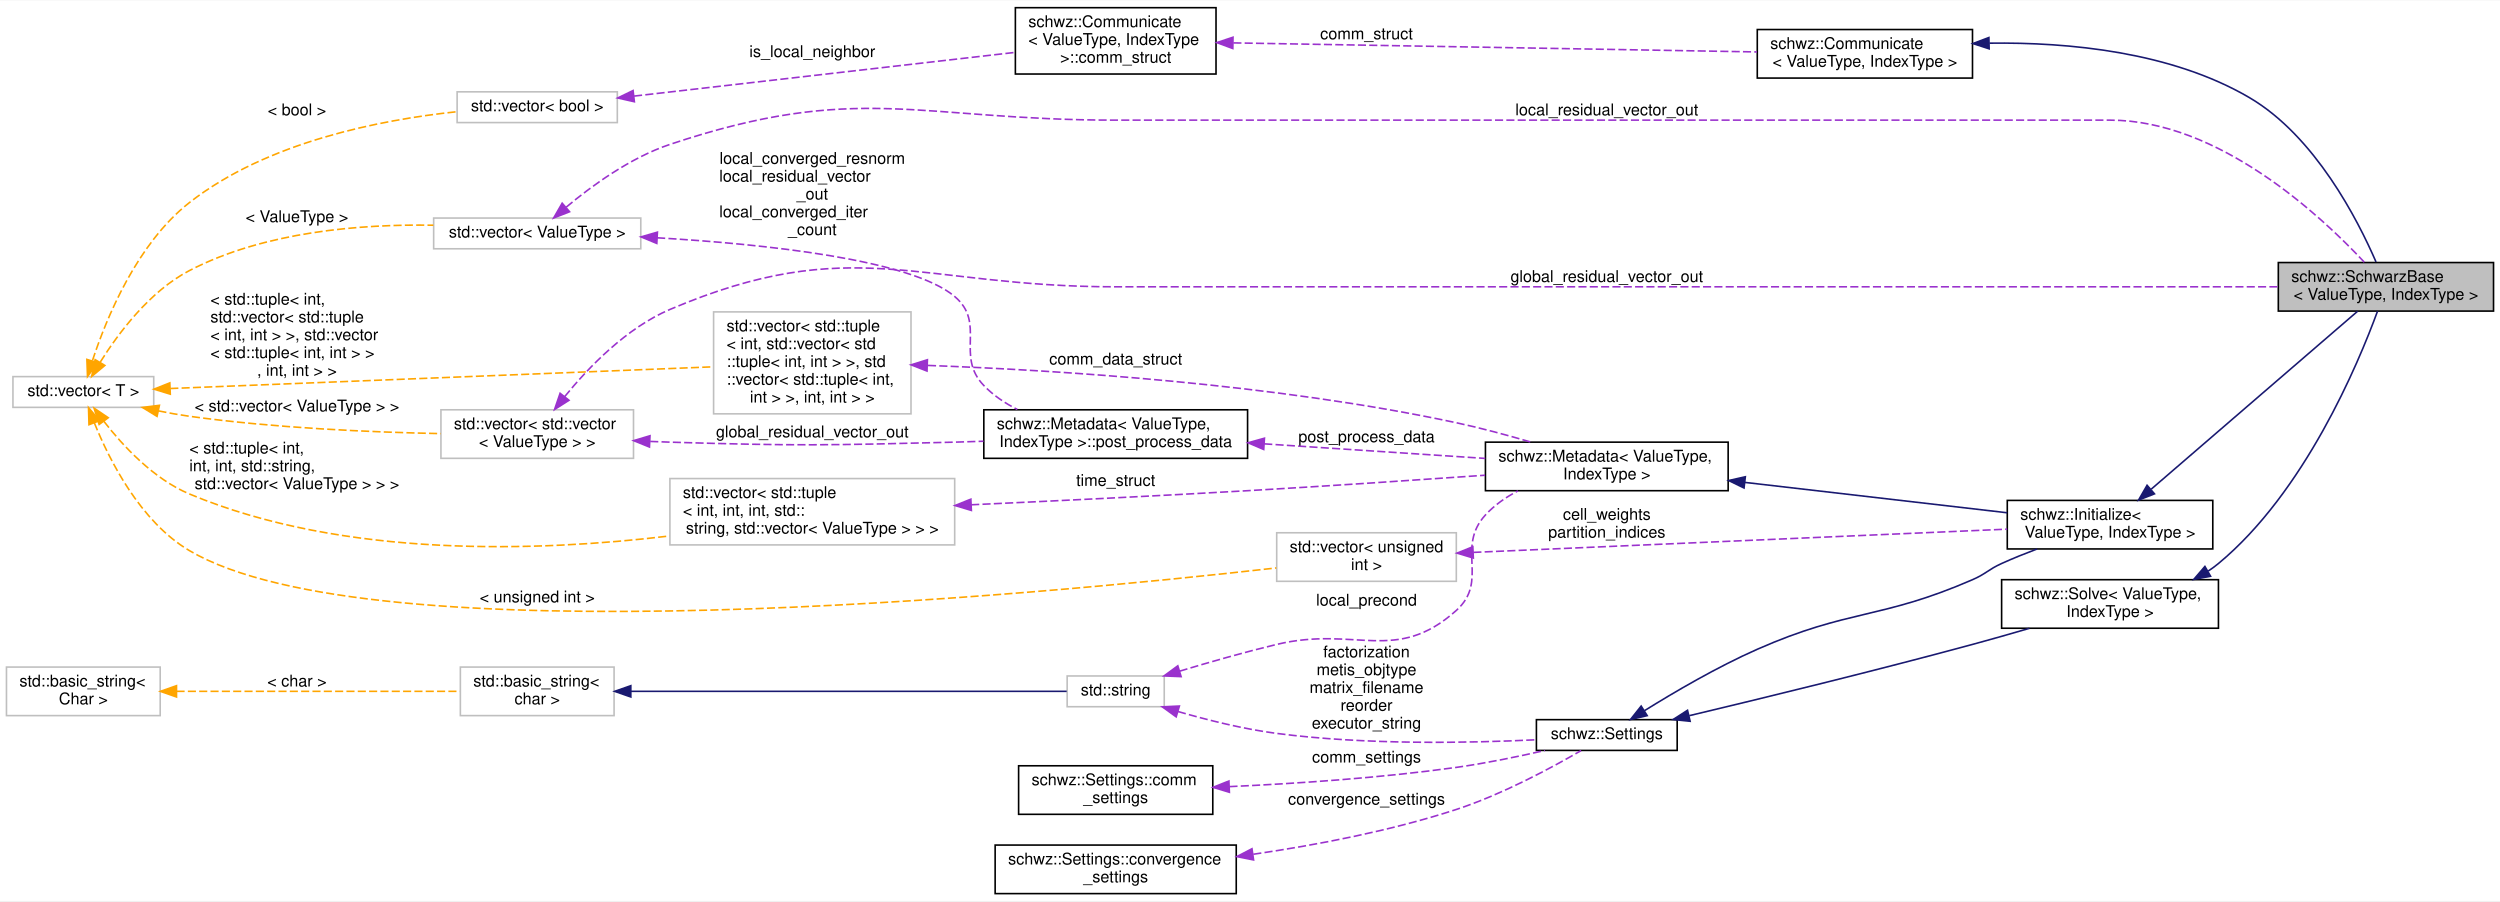
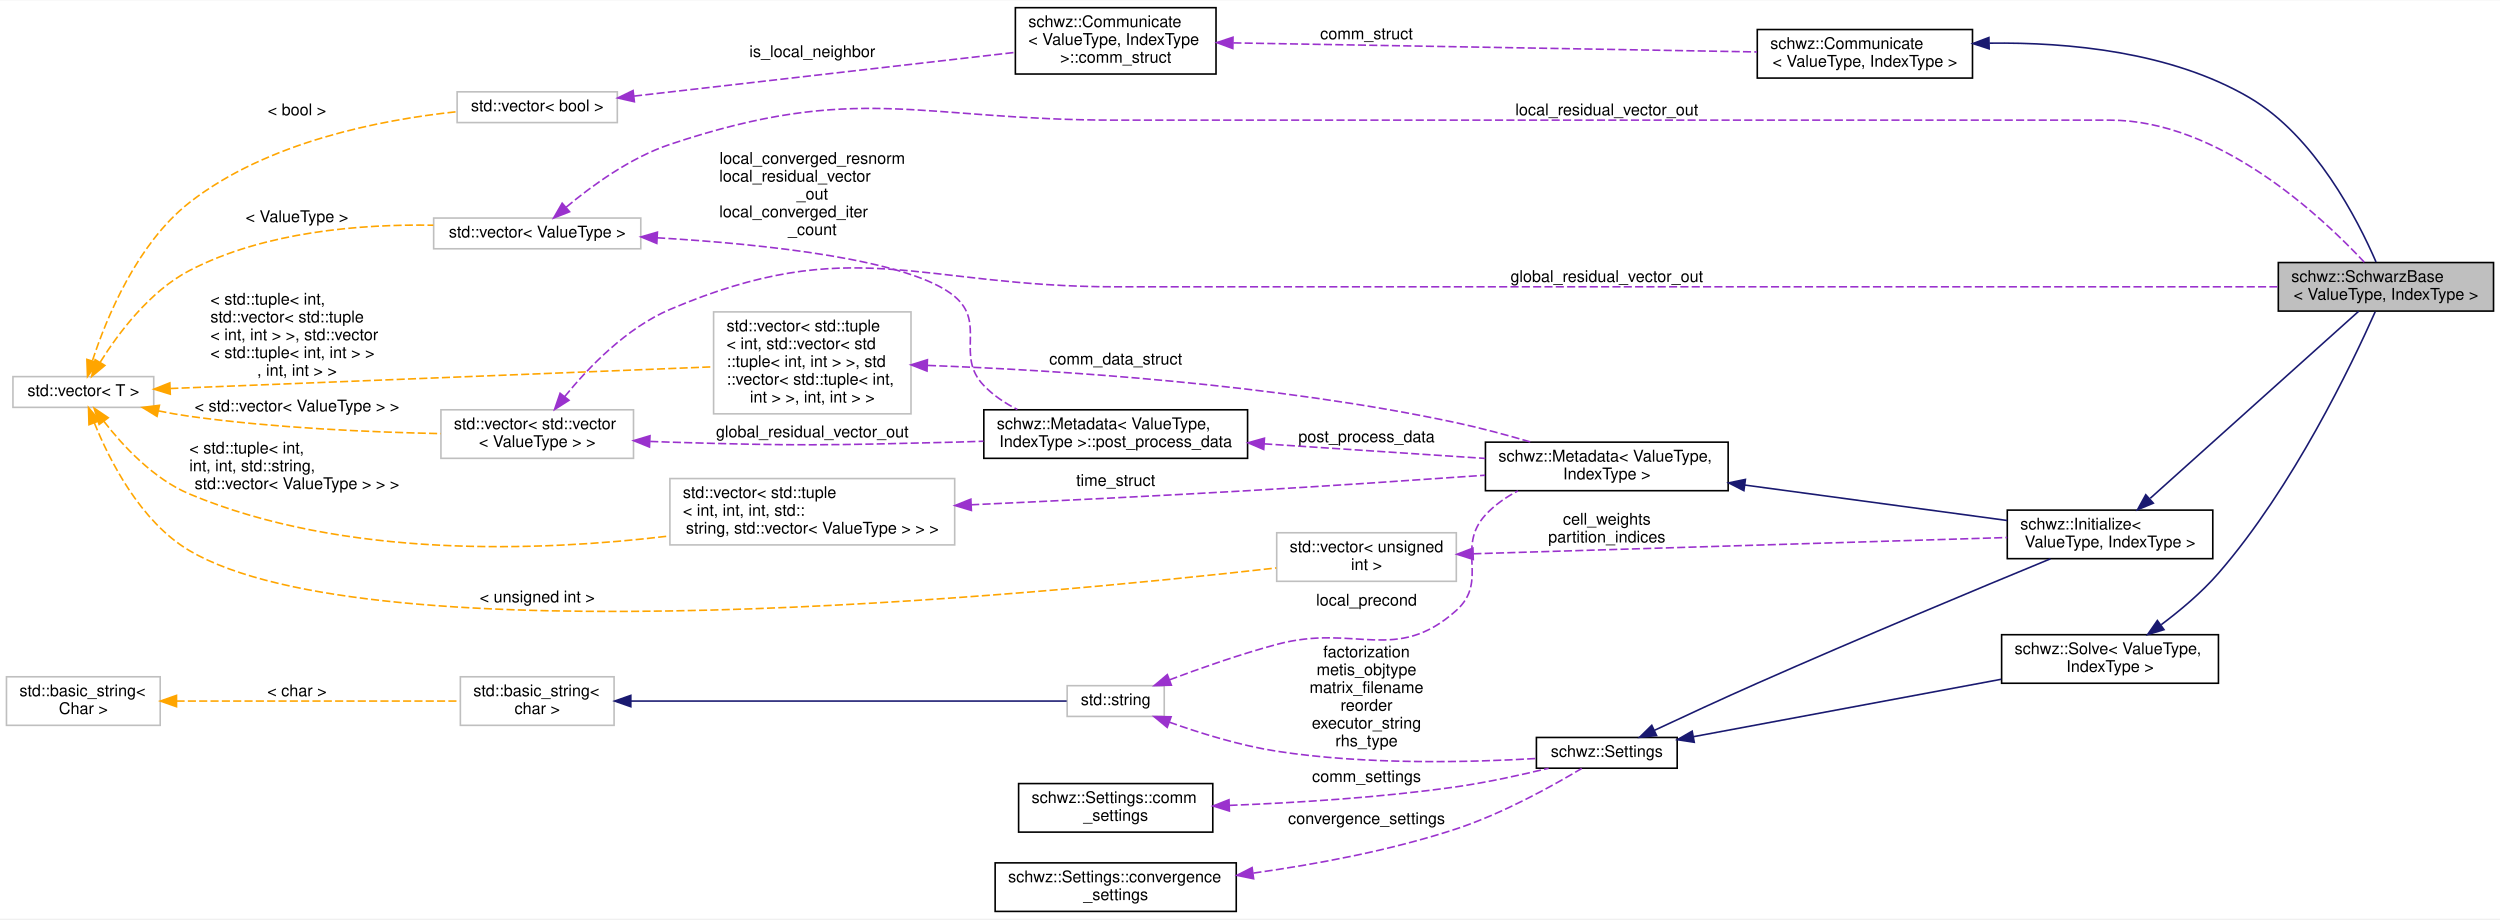
- <svg xmlns="http://www.w3.org/2000/svg" xmlns:xlink="http://www.w3.org/1999/xlink" width="1545pt" height="557pt" viewBox="0.00 0.00 1545.00 556.50">
-   <g id="graph0" class="graph" transform="scale(1 1) rotate(0) translate(4 552.5)">
-     <polygon fill="#ffffff" stroke="transparent" points="-4,4 -4,-552.5 1541,-552.5 1541,4 -4,4" />
+ <svg xmlns="http://www.w3.org/2000/svg" xmlns:xlink="http://www.w3.org/1999/xlink" width="1545pt" height="568pt" viewBox="0.00 0.00 1545.00 567.50">
+   <g id="graph0" class="graph" transform="scale(1 1) rotate(0) translate(4 563.5)">
+     <polygon fill="#ffffff" stroke="transparent" points="-4,4 -4,-563.5 1541,-563.5 1541,4 -4,4" />
    <g id="node1" class="node">
-       <polygon fill="#bfbfbf" stroke="#000000" points="1404,-360.5 1404,-390.5 1537,-390.5 1537,-360.5 1404,-360.5" />
-       <text text-anchor="start" x="1412" y="-378.5" font-family="Helvetica,sans-Serif" font-size="10.00" fill="#000000">schwz::SchwarzBase</text>
-       <text text-anchor="middle" x="1470.5" y="-367.5" font-family="Helvetica,sans-Serif" font-size="10.00" fill="#000000">&lt; ValueType, IndexType &gt;</text>
+       <polygon fill="#bfbfbf" stroke="#000000" points="1404,-371.5 1404,-401.5 1537,-401.5 1537,-371.5 1404,-371.5" />
+       <text text-anchor="start" x="1412" y="-389.5" font-family="Helvetica,sans-Serif" font-size="10.00" fill="#000000">schwz::SchwarzBase</text>
+       <text text-anchor="middle" x="1470.5" y="-378.5" font-family="Helvetica,sans-Serif" font-size="10.00" fill="#000000">&lt; ValueType, IndexType &gt;</text>
    </g>
    <g id="node2" class="node">
      <g id="a_node2">
        <a xlink:href="classschwz_1_1Initialize.html" target="_top" xlink:title="The initialization class that provides methods for initialization of the solver. ">
-           <polygon fill="#ffffff" stroke="#000000" points="1236.5,-213.5 1236.5,-243.5 1363.5,-243.5 1363.5,-213.5 1236.5,-213.5" />
-           <text text-anchor="start" x="1244.5" y="-231.5" font-family="Helvetica,sans-Serif" font-size="10.00" fill="#000000">schwz::Initialize&lt;</text>
-           <text text-anchor="middle" x="1300" y="-220.5" font-family="Helvetica,sans-Serif" font-size="10.00" fill="#000000"> ValueType, IndexType &gt;</text>
+           <polygon fill="#ffffff" stroke="#000000" points="1236.5,-218.5 1236.5,-248.5 1363.5,-248.5 1363.5,-218.5 1236.5,-218.5" />
+           <text text-anchor="start" x="1244.5" y="-236.5" font-family="Helvetica,sans-Serif" font-size="10.00" fill="#000000">schwz::Initialize&lt;</text>
+           <text text-anchor="middle" x="1300" y="-225.5" font-family="Helvetica,sans-Serif" font-size="10.00" fill="#000000"> ValueType, IndexType &gt;</text>
        </a>
      </g>
    </g>
    <g id="edge1" class="edge">
-       <path fill="none" stroke="#191970" d="M1325.482,-250.47C1360.539,-280.695 1422.733,-334.317 1452.992,-360.405" />
-       <polygon fill="#191970" stroke="#191970" points="1327.464,-247.557 1317.604,-243.678 1322.893,-252.859 1327.464,-247.557" />
+       <path fill="none" stroke="#191970" d="M1324.855,-255.804C1360.026,-287.365 1423.391,-344.227 1453.597,-371.332" />
+       <polygon fill="#191970" stroke="#191970" points="1326.752,-252.803 1316.972,-248.73 1322.077,-258.013 1326.752,-252.803" />
    </g>
    <g id="node3" class="node">
      <g id="a_node3">
        <a xlink:href="structschwz_1_1Settings.html" target="_top" xlink:title="The struct that contains the solver settings and the parameters to be set by the user. ">
          <polygon fill="#ffffff" stroke="#000000" points="945.5,-89 945.5,-108 1032.5,-108 1032.5,-89 945.5,-89" />
          <text text-anchor="middle" x="989" y="-96" font-family="Helvetica,sans-Serif" font-size="10.00" fill="#000000">schwz::Settings</text>
        </a>
      </g>
    </g>
    <g id="edge2" class="edge">
-       <path fill="none" stroke="#191970" d="M1012.222,-113.518C1030.626,-124.976 1057.272,-140.595 1082,-151.5 1138.842,-176.567 1158.023,-169.743 1215,-194.5 1223.394,-198.147 1224.665,-200.722 1233,-204.5 1239.977,-207.662 1247.505,-210.701 1254.907,-213.489" />
-       <polygon fill="#191970" stroke="#191970" points="1013.973,-110.484 1003.648,-108.109 1010.239,-116.405 1013.973,-110.484" />
+       <path fill="none" stroke="#191970" d="M1018.46,-112.43C1036.693,-120.975 1060.624,-132.051 1082,-141.5 1145.309,-169.485 1219.722,-200.488 1263.194,-218.412" />
+       <polygon fill="#191970" stroke="#191970" points="1019.769,-109.178 1009.23,-108.093 1016.792,-115.513 1019.769,-109.178" />
    </g>
    <g id="node20" class="node">
      <g id="a_node20">
        <a xlink:href="classschwz_1_1Solve.html" target="_top" xlink:title="The Solver class the provides the solver and the convergence checking methods. ">
-           <polygon fill="#ffffff" stroke="#000000" points="1233,-164.5 1233,-194.5 1367,-194.5 1367,-164.5 1233,-164.5" />
-           <text text-anchor="start" x="1241" y="-182.5" font-family="Helvetica,sans-Serif" font-size="10.00" fill="#000000">schwz::Solve&lt; ValueType,</text>
-           <text text-anchor="middle" x="1300" y="-171.5" font-family="Helvetica,sans-Serif" font-size="10.00" fill="#000000"> IndexType &gt;</text>
+           <polygon fill="#ffffff" stroke="#000000" points="1233,-141.5 1233,-171.5 1367,-171.5 1367,-141.5 1233,-141.5" />
+           <text text-anchor="start" x="1241" y="-159.5" font-family="Helvetica,sans-Serif" font-size="10.00" fill="#000000">schwz::Solve&lt; ValueType,</text>
+           <text text-anchor="middle" x="1300" y="-148.5" font-family="Helvetica,sans-Serif" font-size="10.00" fill="#000000"> IndexType &gt;</text>
        </a>
      </g>
    </g>
    <g id="edge26" class="edge">
-       <path fill="none" stroke="#191970" d="M1039.966,-110.465C1085.878,-121.4 1155.148,-138.291 1215,-154.5 1226.432,-157.596 1238.677,-161.091 1250.212,-164.466" />
-       <polygon fill="#191970" stroke="#191970" points="1040.503,-106.995 1029.964,-108.088 1038.885,-113.805 1040.503,-106.995" />
+       <path fill="none" stroke="#191970" d="M1042.72,-108.519C1095.394,-118.342 1175.855,-133.348 1232.752,-143.958" />
+       <polygon fill="#191970" stroke="#191970" points="1043.043,-105.019 1032.571,-106.626 1041.759,-111.9 1043.043,-105.019" />
    </g>
    <g id="node4" class="node">
      <g id="a_node4">
        <a xlink:href="structschwz_1_1Settings_1_1comm__settings.html" target="_top" xlink:title="The settings for the various available communication paradigms. ">
          <polygon fill="#ffffff" stroke="#000000" points="625.5,-49.5 625.5,-79.5 745.5,-79.5 745.5,-49.5 625.5,-49.5" />
          <text text-anchor="start" x="633.5" y="-67.5" font-family="Helvetica,sans-Serif" font-size="10.00" fill="#000000">schwz::Settings::comm</text>
          <text text-anchor="middle" x="685.5" y="-56.5" font-family="Helvetica,sans-Serif" font-size="10.00" fill="#000000">_settings</text>
        </a>
      </g>
    </g>
    <g id="edge3" class="edge">
-       <path fill="none" stroke="#9a32cd" stroke-dasharray="5,2" d="M755.794,-66.618C796.831,-68.491 849.521,-71.992 896,-78.5 914.154,-81.042 934.05,-85.14 950.764,-88.966" />
-       <polygon fill="#9a32cd" stroke="#9a32cd" points="755.765,-63.114 745.622,-66.176 755.461,-70.107 755.765,-63.114" />
-       <text text-anchor="middle" x="840.5" y="-81.5" font-family="Helvetica,sans-Serif" font-size="10.00" fill="#000000"> comm_settings</text>
+       <path fill="none" stroke="#9a32cd" stroke-dasharray="5,2" d="M755.818,-66.024C796.863,-67.616 849.553,-70.865 896,-77.5 915.008,-80.215 935.885,-84.781 953.034,-88.964" />
+       <polygon fill="#9a32cd" stroke="#9a32cd" points="755.765,-62.52 745.644,-65.654 755.51,-69.516 755.765,-62.52" />
+       <text text-anchor="middle" x="840.5" y="-80.5" font-family="Helvetica,sans-Serif" font-size="10.00" fill="#000000"> comm_settings</text>
    </g>
    <g id="node5" class="node">
      <g id="a_node5">
        <a xlink:title="STL class. ">
-           <polygon fill="#ffffff" stroke="#bfbfbf" points="655.5,-116 655.5,-135 715.5,-135 715.5,-116 655.5,-116" />
-           <text text-anchor="middle" x="685.5" y="-123" font-family="Helvetica,sans-Serif" font-size="10.00" fill="#000000">std::string</text>
+           <polygon fill="#ffffff" stroke="#bfbfbf" points="655.5,-121 655.5,-140 715.5,-140 715.5,-121 655.5,-121" />
+           <text text-anchor="middle" x="685.5" y="-128" font-family="Helvetica,sans-Serif" font-size="10.00" fill="#000000">std::string</text>
        </a>
      </g>
    </g>
    <g id="edge4" class="edge">
-       <path fill="none" stroke="#9a32cd" stroke-dasharray="5,2" d="M723.993,-113.035C742.266,-107.741 764.536,-102.18 785,-99.5 839.958,-92.301 903.961,-93.53 945.41,-95.573" />
-       <polygon fill="#9a32cd" stroke="#9a32cd" points="722.873,-109.717 714.29,-115.928 724.873,-116.425 722.873,-109.717" />
-       <text text-anchor="middle" x="840.5" y="-146.5" font-family="Helvetica,sans-Serif" font-size="10.00" fill="#000000"> factorization</text>
-       <text text-anchor="middle" x="840.5" y="-135.5" font-family="Helvetica,sans-Serif" font-size="10.00" fill="#000000">metis_objtype</text>
-       <text text-anchor="middle" x="840.5" y="-124.5" font-family="Helvetica,sans-Serif" font-size="10.00" fill="#000000">matrix_filename</text>
-       <text text-anchor="middle" x="840.5" y="-113.5" font-family="Helvetica,sans-Serif" font-size="10.00" fill="#000000">reorder</text>
-       <text text-anchor="middle" x="840.5" y="-102.5" font-family="Helvetica,sans-Serif" font-size="10.00" fill="#000000">executor_string</text>
+       <path fill="none" stroke="#9a32cd" stroke-dasharray="5,2" d="M718.587,-117.475C737.672,-110.655 762.312,-103.009 785,-99.5 839.776,-91.027 903.819,-92.54 945.328,-94.996" />
+       <polygon fill="#9a32cd" stroke="#9a32cd" points="717.334,-114.207 709.154,-120.94 719.747,-120.778 717.334,-114.207" />
+       <text text-anchor="middle" x="840.5" y="-157.5" font-family="Helvetica,sans-Serif" font-size="10.00" fill="#000000"> factorization</text>
+       <text text-anchor="middle" x="840.5" y="-146.5" font-family="Helvetica,sans-Serif" font-size="10.00" fill="#000000">metis_objtype</text>
+       <text text-anchor="middle" x="840.5" y="-135.5" font-family="Helvetica,sans-Serif" font-size="10.00" fill="#000000">matrix_filename</text>
+       <text text-anchor="middle" x="840.5" y="-124.5" font-family="Helvetica,sans-Serif" font-size="10.00" fill="#000000">reorder</text>
+       <text text-anchor="middle" x="840.5" y="-113.5" font-family="Helvetica,sans-Serif" font-size="10.00" fill="#000000">executor_string</text>
+       <text text-anchor="middle" x="840.5" y="-102.5" font-family="Helvetica,sans-Serif" font-size="10.00" fill="#000000">rhs_type</text>
    </g>
    <g id="node9" class="node">
      <g id="a_node9">
        <a xlink:href="structschwz_1_1Metadata.html" target="_top" xlink:title="The solver metadata struct. ">
-           <polygon fill="#ffffff" stroke="#000000" points="914,-249.5 914,-279.5 1064,-279.5 1064,-249.5 914,-249.5" />
-           <text text-anchor="start" x="922" y="-267.5" font-family="Helvetica,sans-Serif" font-size="10.00" fill="#000000">schwz::Metadata&lt; ValueType,</text>
-           <text text-anchor="middle" x="989" y="-256.5" font-family="Helvetica,sans-Serif" font-size="10.00" fill="#000000"> IndexType &gt;</text>
+           <polygon fill="#ffffff" stroke="#000000" points="914,-260.5 914,-290.5 1064,-290.5 1064,-260.5 914,-260.5" />
+           <text text-anchor="start" x="922" y="-278.5" font-family="Helvetica,sans-Serif" font-size="10.00" fill="#000000">schwz::Metadata&lt; ValueType,</text>
+           <text text-anchor="middle" x="989" y="-267.5" font-family="Helvetica,sans-Serif" font-size="10.00" fill="#000000"> IndexType &gt;</text>
        </a>
      </g>
    </g>
    <g id="edge11" class="edge">
-       <path fill="none" stroke="#9a32cd" stroke-dasharray="5,2" d="M725.013,-137.969C743.176,-143.455 765.069,-149.722 785,-154.5 833.825,-166.205 858.614,-141.987 896,-175.5 916.414,-193.799 895.449,-214.314 914,-234.5 919.599,-240.592 926.6,-245.47 934.061,-249.369" />
-       <polygon fill="#9a32cd" stroke="#9a32cd" points="725.928,-134.589 715.342,-135.017 723.884,-141.284 725.928,-134.589" />
-       <text text-anchor="middle" x="840.5" y="-178.5" font-family="Helvetica,sans-Serif" font-size="10.00" fill="#000000"> local_precond</text>
+       <path fill="none" stroke="#9a32cd" stroke-dasharray="5,2" d="M718.778,-143.626C737.923,-150.818 762.562,-159.468 785,-165.5 833.487,-178.534 858.614,-152.987 896,-186.5 916.414,-204.799 895.449,-225.314 914,-245.5 919.599,-251.592 926.6,-256.47 934.061,-260.369" />
+       <polygon fill="#9a32cd" stroke="#9a32cd" points="719.898,-140.308 709.307,-140.02 717.407,-146.849 719.898,-140.308" />
+       <text text-anchor="middle" x="840.5" y="-189.5" font-family="Helvetica,sans-Serif" font-size="10.00" fill="#000000"> local_precond</text>
    </g>
    <g id="node6" class="node">
-       <polygon fill="#ffffff" stroke="#bfbfbf" points="280.5,-110.5 280.5,-140.5 375.5,-140.5 375.5,-110.5 280.5,-110.5" />
-       <text text-anchor="start" x="288.5" y="-128.5" font-family="Helvetica,sans-Serif" font-size="10.00" fill="#000000">std::basic_string&lt;</text>
-       <text text-anchor="middle" x="328" y="-117.5" font-family="Helvetica,sans-Serif" font-size="10.00" fill="#000000"> char &gt;</text>
+       <polygon fill="#ffffff" stroke="#bfbfbf" points="280.5,-115.5 280.5,-145.5 375.5,-145.5 375.5,-115.5 280.5,-115.5" />
+       <text text-anchor="start" x="288.5" y="-133.5" font-family="Helvetica,sans-Serif" font-size="10.00" fill="#000000">std::basic_string&lt;</text>
+       <text text-anchor="middle" x="328" y="-122.5" font-family="Helvetica,sans-Serif" font-size="10.00" fill="#000000"> char &gt;</text>
    </g>
    <g id="edge5" class="edge">
-       <path fill="none" stroke="#191970" d="M385.845,-125.5C462.709,-125.5 595.715,-125.5 655.211,-125.5" />
-       <polygon fill="#191970" stroke="#191970" points="385.843,-122 375.843,-125.5 385.843,-129 385.843,-122" />
+       <path fill="none" stroke="#191970" d="M385.845,-130.5C462.709,-130.5 595.715,-130.5 655.211,-130.5" />
+       <polygon fill="#191970" stroke="#191970" points="385.843,-127 375.843,-130.5 385.843,-134 385.843,-127" />
    </g>
    <g id="node7" class="node">
      <g id="a_node7">
        <a xlink:title="STL class. ">
-           <polygon fill="#ffffff" stroke="#bfbfbf" points="0,-110.5 0,-140.5 95,-140.5 95,-110.5 0,-110.5" />
-           <text text-anchor="start" x="8" y="-128.5" font-family="Helvetica,sans-Serif" font-size="10.00" fill="#000000">std::basic_string&lt;</text>
-           <text text-anchor="middle" x="47.5" y="-117.5" font-family="Helvetica,sans-Serif" font-size="10.00" fill="#000000"> Char &gt;</text>
+           <polygon fill="#ffffff" stroke="#bfbfbf" points="0,-115.5 0,-145.5 95,-145.5 95,-115.5 0,-115.5" />
+           <text text-anchor="start" x="8" y="-133.5" font-family="Helvetica,sans-Serif" font-size="10.00" fill="#000000">std::basic_string&lt;</text>
+           <text text-anchor="middle" x="47.5" y="-122.5" font-family="Helvetica,sans-Serif" font-size="10.00" fill="#000000"> Char &gt;</text>
        </a>
      </g>
    </g>
    <g id="edge6" class="edge">
-       <path fill="none" stroke="#ffa500" stroke-dasharray="5,2" d="M105.094,-125.5C156.777,-125.5 231.742,-125.5 280.184,-125.5" />
-       <polygon fill="#ffa500" stroke="#ffa500" points="105.083,-122 95.083,-125.5 105.083,-129 105.083,-122" />
-       <text text-anchor="middle" x="179.5" y="-128.5" font-family="Helvetica,sans-Serif" font-size="10.00" fill="#000000"> &lt; char &gt;</text>
+       <path fill="none" stroke="#ffa500" stroke-dasharray="5,2" d="M105.094,-130.5C156.777,-130.5 231.742,-130.5 280.184,-130.5" />
+       <polygon fill="#ffa500" stroke="#ffa500" points="105.083,-127 95.083,-130.5 105.083,-134 105.083,-127" />
+       <text text-anchor="middle" x="179.5" y="-133.5" font-family="Helvetica,sans-Serif" font-size="10.00" fill="#000000"> &lt; char &gt;</text>
    </g>
    <g id="node8" class="node">
      <g id="a_node8">
        <a xlink:href="structschwz_1_1Settings_1_1convergence__settings.html" target="_top" xlink:title="The various convergence settings available. ">
          <polygon fill="#ffffff" stroke="#000000" points="611,-.5 611,-30.5 760,-30.5 760,-.5 611,-.5" />
          <text text-anchor="start" x="619" y="-18.5" font-family="Helvetica,sans-Serif" font-size="10.00" fill="#000000">schwz::Settings::convergence</text>
          <text text-anchor="middle" x="685.5" y="-7.5" font-family="Helvetica,sans-Serif" font-size="10.00" fill="#000000">_settings</text>
        </a>
      </g>
    </g>
    <g id="edge7" class="edge">
-       <path fill="none" stroke="#9a32cd" stroke-dasharray="5,2" d="M770.552,-24.822C809.431,-30.506 855.702,-39.295 896,-52.5 924.415,-61.811 955.083,-78.389 973.135,-88.894" />
-       <polygon fill="#9a32cd" stroke="#9a32cd" points="770.708,-21.309 760.316,-23.371 769.726,-28.24 770.708,-21.309" />
-       <text text-anchor="middle" x="840.5" y="-55.5" font-family="Helvetica,sans-Serif" font-size="10.00" fill="#000000"> convergence_settings</text>
+       <path fill="none" stroke="#9a32cd" stroke-dasharray="5,2" d="M770.606,-24.177C809.496,-29.628 855.76,-38.225 896,-51.5 924.69,-60.965 955.525,-78.082 973.497,-88.84" />
+       <polygon fill="#9a32cd" stroke="#9a32cd" points="770.746,-20.665 760.367,-22.791 769.807,-27.601 770.746,-20.665" />
+       <text text-anchor="middle" x="840.5" y="-54.5" font-family="Helvetica,sans-Serif" font-size="10.00" fill="#000000"> convergence_settings</text>
    </g>
    <g id="edge8" class="edge">
-       <path fill="none" stroke="#191970" d="M1074.35,-254.62C1125.577,-248.69 1189.656,-241.273 1236.426,-235.859" />
-       <polygon fill="#191970" stroke="#191970" points="1073.816,-251.159 1064.284,-255.785 1074.621,-258.112 1073.816,-251.159" />
+       <path fill="none" stroke="#191970" d="M1074.35,-263.974C1125.577,-257.055 1189.656,-248.402 1236.426,-242.086" />
+       <polygon fill="#191970" stroke="#191970" points="1073.726,-260.526 1064.284,-265.333 1074.663,-267.463 1073.726,-260.526" />
    </g>
    <g id="node10" class="node">
-       <polygon fill="#ffffff" stroke="#bfbfbf" points="410,-216 410,-257 586,-257 586,-216 410,-216" />
-       <text text-anchor="start" x="418" y="-245" font-family="Helvetica,sans-Serif" font-size="10.00" fill="#000000">std::vector&lt; std::tuple</text>
-       <text text-anchor="start" x="418" y="-234" font-family="Helvetica,sans-Serif" font-size="10.00" fill="#000000">&lt; int, int, int, std::</text>
-       <text text-anchor="middle" x="498" y="-223" font-family="Helvetica,sans-Serif" font-size="10.00" fill="#000000">string, std::vector&lt; ValueType &gt; &gt; &gt;</text>
+       <polygon fill="#ffffff" stroke="#bfbfbf" points="410,-227 410,-268 586,-268 586,-227 410,-227" />
+       <text text-anchor="start" x="418" y="-256" font-family="Helvetica,sans-Serif" font-size="10.00" fill="#000000">std::vector&lt; std::tuple</text>
+       <text text-anchor="start" x="418" y="-245" font-family="Helvetica,sans-Serif" font-size="10.00" fill="#000000">&lt; int, int, int, std::</text>
+       <text text-anchor="middle" x="498" y="-234" font-family="Helvetica,sans-Serif" font-size="10.00" fill="#000000">string, std::vector&lt; ValueType &gt; &gt; &gt;</text>
    </g>
    <g id="edge9" class="edge">
-       <path fill="none" stroke="#9a32cd" stroke-dasharray="5,2" d="M596.186,-240.792C647.156,-243.136 710.44,-246.223 767,-249.5 815.881,-252.332 870.78,-256.037 913.754,-259.056" />
-       <polygon fill="#9a32cd" stroke="#9a32cd" points="596.311,-237.295 586.161,-240.334 595.991,-244.287 596.311,-237.295" />
-       <text text-anchor="middle" x="685.5" y="-252.5" font-family="Helvetica,sans-Serif" font-size="10.00" fill="#000000"> time_struct</text>
+       <path fill="none" stroke="#9a32cd" stroke-dasharray="5,2" d="M596.186,-251.792C647.156,-254.136 710.44,-257.223 767,-260.5 815.881,-263.332 870.78,-267.037 913.754,-270.056" />
+       <polygon fill="#9a32cd" stroke="#9a32cd" points="596.311,-248.295 586.161,-251.334 595.991,-255.287 596.311,-248.295" />
+       <text text-anchor="middle" x="685.5" y="-263.5" font-family="Helvetica,sans-Serif" font-size="10.00" fill="#000000"> time_struct</text>
    </g>
    <g id="node11" class="node">
      <g id="a_node11">
        <a xlink:title="STL class. ">
-           <polygon fill="#ffffff" stroke="#bfbfbf" points="4,-301 4,-320 91,-320 91,-301 4,-301" />
-           <text text-anchor="middle" x="47.5" y="-308" font-family="Helvetica,sans-Serif" font-size="10.00" fill="#000000">std::vector&lt; T &gt;</text>
+           <polygon fill="#ffffff" stroke="#bfbfbf" points="4,-312 4,-331 91,-331 91,-312 4,-312" />
+           <text text-anchor="middle" x="47.5" y="-319" font-family="Helvetica,sans-Serif" font-size="10.00" fill="#000000">std::vector&lt; T &gt;</text>
        </a>
      </g>
    </g>
    <g id="edge10" class="edge">
-       <path fill="none" stroke="#ffa500" stroke-dasharray="5,2" d="M60.165,-292.391C71.905,-277.287 90.865,-256.787 113,-247.5 208.419,-207.466 329.161,-211.813 409.744,-221.514" />
-       <polygon fill="#ffa500" stroke="#ffa500" points="57.269,-290.421 54.117,-300.536 62.889,-294.594 57.269,-290.421" />
-       <text text-anchor="start" x="113" y="-272.5" font-family="Helvetica,sans-Serif" font-size="10.00" fill="#000000"> &lt; std::tuple&lt; int,</text>
-       <text text-anchor="start" x="113" y="-261.5" font-family="Helvetica,sans-Serif" font-size="10.00" fill="#000000"> int, int, std::string,</text>
-       <text text-anchor="middle" x="179.5" y="-250.5" font-family="Helvetica,sans-Serif" font-size="10.00" fill="#000000"> std::vector&lt; ValueType &gt; &gt; &gt;</text>
+       <path fill="none" stroke="#ffa500" stroke-dasharray="5,2" d="M60.165,-303.391C71.905,-288.287 90.865,-267.787 113,-258.5 208.419,-218.466 329.161,-222.813 409.744,-232.514" />
+       <polygon fill="#ffa500" stroke="#ffa500" points="57.269,-301.421 54.117,-311.536 62.889,-305.594 57.269,-301.421" />
+       <text text-anchor="start" x="113" y="-283.5" font-family="Helvetica,sans-Serif" font-size="10.00" fill="#000000"> &lt; std::tuple&lt; int,</text>
+       <text text-anchor="start" x="113" y="-272.5" font-family="Helvetica,sans-Serif" font-size="10.00" fill="#000000"> int, int, std::string,</text>
+       <text text-anchor="middle" x="179.5" y="-261.5" font-family="Helvetica,sans-Serif" font-size="10.00" fill="#000000"> std::vector&lt; ValueType &gt; &gt; &gt;</text>
    </g>
    <g id="node13" class="node">
-       <polygon fill="#ffffff" stroke="#bfbfbf" points="264,-399 264,-418 392,-418 392,-399 264,-399" />
-       <text text-anchor="middle" x="328" y="-406" font-family="Helvetica,sans-Serif" font-size="10.00" fill="#000000">std::vector&lt; ValueType &gt;</text>
+       <polygon fill="#ffffff" stroke="#bfbfbf" points="264,-410 264,-429 392,-429 392,-410 264,-410" />
+       <text text-anchor="middle" x="328" y="-417" font-family="Helvetica,sans-Serif" font-size="10.00" fill="#000000">std::vector&lt; ValueType &gt;</text>
    </g>
    <g id="edge14" class="edge">
-       <path fill="none" stroke="#ffa500" stroke-dasharray="5,2" d="M57.984,-329.022C69.14,-346.801 88.544,-372.776 113,-385.5 159.456,-409.67 219.124,-414.328 263.811,-413.562" />
-       <polygon fill="#ffa500" stroke="#ffa500" points="60.796,-326.905 52.655,-320.124 54.79,-330.501 60.796,-326.905" />
-       <text text-anchor="middle" x="179.5" y="-415.5" font-family="Helvetica,sans-Serif" font-size="10.00" fill="#000000"> &lt; ValueType &gt;</text>
+       <path fill="none" stroke="#ffa500" stroke-dasharray="5,2" d="M57.984,-340.022C69.14,-357.801 88.544,-383.776 113,-396.5 159.456,-420.67 219.124,-425.328 263.811,-424.562" />
+       <polygon fill="#ffa500" stroke="#ffa500" points="60.796,-337.905 52.655,-331.124 54.79,-341.501 60.796,-337.905" />
+       <text text-anchor="middle" x="179.5" y="-426.5" font-family="Helvetica,sans-Serif" font-size="10.00" fill="#000000"> &lt; ValueType &gt;</text>
    </g>
    <g id="node14" class="node">
-       <polygon fill="#ffffff" stroke="#bfbfbf" points="268.5,-269.5 268.5,-299.5 387.5,-299.5 387.5,-269.5 268.5,-269.5" />
-       <text text-anchor="start" x="276.5" y="-287.5" font-family="Helvetica,sans-Serif" font-size="10.00" fill="#000000">std::vector&lt; std::vector</text>
-       <text text-anchor="middle" x="328" y="-276.5" font-family="Helvetica,sans-Serif" font-size="10.00" fill="#000000">&lt; ValueType &gt; &gt;</text>
+       <polygon fill="#ffffff" stroke="#bfbfbf" points="268.5,-280.5 268.5,-310.5 387.5,-310.5 387.5,-280.5 268.5,-280.5" />
+       <text text-anchor="start" x="276.5" y="-298.5" font-family="Helvetica,sans-Serif" font-size="10.00" fill="#000000">std::vector&lt; std::vector</text>
+       <text text-anchor="middle" x="328" y="-287.5" font-family="Helvetica,sans-Serif" font-size="10.00" fill="#000000">&lt; ValueType &gt; &gt;</text>
    </g>
    <g id="edge16" class="edge">
-       <path fill="none" stroke="#ffa500" stroke-dasharray="5,2" d="M93.898,-298.827C100.284,-297.528 106.782,-296.364 113,-295.5 165.197,-288.244 225.118,-285.644 268.42,-284.772" />
-       <polygon fill="#ffa500" stroke="#ffa500" points="93.052,-295.429 84.013,-300.957 94.525,-302.272 93.052,-295.429" />
-       <text text-anchor="middle" x="179.5" y="-298.5" font-family="Helvetica,sans-Serif" font-size="10.00" fill="#000000"> &lt; std::vector&lt; ValueType &gt; &gt;</text>
+       <path fill="none" stroke="#ffa500" stroke-dasharray="5,2" d="M93.898,-309.827C100.284,-308.528 106.782,-307.364 113,-306.5 165.197,-299.244 225.118,-296.644 268.42,-295.772" />
+       <polygon fill="#ffa500" stroke="#ffa500" points="93.052,-306.429 84.013,-311.957 94.525,-313.272 93.052,-306.429" />
+       <text text-anchor="middle" x="179.5" y="-309.5" font-family="Helvetica,sans-Serif" font-size="10.00" fill="#000000"> &lt; std::vector&lt; ValueType &gt; &gt;</text>
    </g>
    <g id="node15" class="node">
-       <polygon fill="#ffffff" stroke="#bfbfbf" points="437,-297 437,-360 559,-360 559,-297 437,-297" />
-       <text text-anchor="start" x="445" y="-348" font-family="Helvetica,sans-Serif" font-size="10.00" fill="#000000">std::vector&lt; std::tuple</text>
-       <text text-anchor="start" x="445" y="-337" font-family="Helvetica,sans-Serif" font-size="10.00" fill="#000000">&lt; int, std::vector&lt; std</text>
-       <text text-anchor="start" x="445" y="-326" font-family="Helvetica,sans-Serif" font-size="10.00" fill="#000000">::tuple&lt; int, int &gt; &gt;, std</text>
-       <text text-anchor="start" x="445" y="-315" font-family="Helvetica,sans-Serif" font-size="10.00" fill="#000000">::vector&lt; std::tuple&lt; int,</text>
-       <text text-anchor="middle" x="498" y="-304" font-family="Helvetica,sans-Serif" font-size="10.00" fill="#000000"> int &gt; &gt;, int, int &gt; &gt;</text>
+       <polygon fill="#ffffff" stroke="#bfbfbf" points="437,-308 437,-371 559,-371 559,-308 437,-308" />
+       <text text-anchor="start" x="445" y="-359" font-family="Helvetica,sans-Serif" font-size="10.00" fill="#000000">std::vector&lt; std::tuple</text>
+       <text text-anchor="start" x="445" y="-348" font-family="Helvetica,sans-Serif" font-size="10.00" fill="#000000">&lt; int, std::vector&lt; std</text>
+       <text text-anchor="start" x="445" y="-337" font-family="Helvetica,sans-Serif" font-size="10.00" fill="#000000">::tuple&lt; int, int &gt; &gt;, std</text>
+       <text text-anchor="start" x="445" y="-326" font-family="Helvetica,sans-Serif" font-size="10.00" fill="#000000">::vector&lt; std::tuple&lt; int,</text>
+       <text text-anchor="middle" x="498" y="-315" font-family="Helvetica,sans-Serif" font-size="10.00" fill="#000000"> int &gt; &gt;, int, int &gt; &gt;</text>
    </g>
    <g id="edge18" class="edge">
-       <path fill="none" stroke="#ffa500" stroke-dasharray="5,2" d="M101.232,-312.647C185.525,-316.015 348.344,-322.52 436.947,-326.061" />
-       <polygon fill="#ffa500" stroke="#ffa500" points="101.237,-309.144 91.105,-312.242 100.957,-316.139 101.237,-309.144" />
-       <text text-anchor="start" x="126" y="-364.5" font-family="Helvetica,sans-Serif" font-size="10.00" fill="#000000"> &lt; std::tuple&lt; int,</text>
-       <text text-anchor="start" x="126" y="-353.5" font-family="Helvetica,sans-Serif" font-size="10.00" fill="#000000"> std::vector&lt; std::tuple</text>
-       <text text-anchor="start" x="126" y="-342.5" font-family="Helvetica,sans-Serif" font-size="10.00" fill="#000000">&lt; int, int &gt; &gt;, std::vector</text>
-       <text text-anchor="start" x="126" y="-331.5" font-family="Helvetica,sans-Serif" font-size="10.00" fill="#000000">&lt; std::tuple&lt; int, int &gt; &gt;</text>
-       <text text-anchor="middle" x="179.5" y="-320.5" font-family="Helvetica,sans-Serif" font-size="10.00" fill="#000000">, int, int &gt; &gt;</text>
+       <path fill="none" stroke="#ffa500" stroke-dasharray="5,2" d="M101.232,-323.647C185.525,-327.015 348.344,-333.52 436.947,-337.061" />
+       <polygon fill="#ffa500" stroke="#ffa500" points="101.237,-320.144 91.105,-323.242 100.957,-327.139 101.237,-320.144" />
+       <text text-anchor="start" x="126" y="-375.5" font-family="Helvetica,sans-Serif" font-size="10.00" fill="#000000"> &lt; std::tuple&lt; int,</text>
+       <text text-anchor="start" x="126" y="-364.5" font-family="Helvetica,sans-Serif" font-size="10.00" fill="#000000"> std::vector&lt; std::tuple</text>
+       <text text-anchor="start" x="126" y="-353.5" font-family="Helvetica,sans-Serif" font-size="10.00" fill="#000000">&lt; int, int &gt; &gt;, std::vector</text>
+       <text text-anchor="start" x="126" y="-342.5" font-family="Helvetica,sans-Serif" font-size="10.00" fill="#000000">&lt; std::tuple&lt; int, int &gt; &gt;</text>
+       <text text-anchor="middle" x="179.5" y="-331.5" font-family="Helvetica,sans-Serif" font-size="10.00" fill="#000000">, int, int &gt; &gt;</text>
    </g>
    <g id="node16" class="node">
-       <polygon fill="#ffffff" stroke="#bfbfbf" points="785,-193.5 785,-223.5 896,-223.5 896,-193.5 785,-193.5" />
-       <text text-anchor="start" x="793" y="-211.5" font-family="Helvetica,sans-Serif" font-size="10.00" fill="#000000">std::vector&lt; unsigned</text>
-       <text text-anchor="middle" x="840.5" y="-200.5" font-family="Helvetica,sans-Serif" font-size="10.00" fill="#000000"> int &gt;</text>
+       <polygon fill="#ffffff" stroke="#bfbfbf" points="785,-204.5 785,-234.5 896,-234.5 896,-204.5 785,-204.5" />
+       <text text-anchor="start" x="793" y="-222.5" font-family="Helvetica,sans-Serif" font-size="10.00" fill="#000000">std::vector&lt; unsigned</text>
+       <text text-anchor="middle" x="840.5" y="-211.5" font-family="Helvetica,sans-Serif" font-size="10.00" fill="#000000"> int &gt;</text>
    </g>
    <g id="edge20" class="edge">
-       <path fill="none" stroke="#ffa500" stroke-dasharray="5,2" d="M54.289,-291.435C63.612,-268.359 82.75,-230.377 113,-212.5 225.949,-145.751 634.687,-184.704 784.749,-201.759" />
-       <polygon fill="#ffa500" stroke="#ffa500" points="50.987,-290.272 50.691,-300.863 57.527,-292.768 50.987,-290.272" />
-       <text text-anchor="middle" x="328" y="-180.5" font-family="Helvetica,sans-Serif" font-size="10.00" fill="#000000"> &lt; unsigned int &gt;</text>
+       <path fill="none" stroke="#ffa500" stroke-dasharray="5,2" d="M54.289,-302.435C63.612,-279.359 82.75,-241.377 113,-223.5 225.949,-156.751 634.687,-195.704 784.749,-212.759" />
+       <polygon fill="#ffa500" stroke="#ffa500" points="50.987,-301.272 50.691,-311.863 57.527,-303.768 50.987,-301.272" />
+       <text text-anchor="middle" x="328" y="-191.5" font-family="Helvetica,sans-Serif" font-size="10.00" fill="#000000"> &lt; unsigned int &gt;</text>
    </g>
    <g id="node19" class="node">
-       <polygon fill="#ffffff" stroke="#bfbfbf" points="278.5,-477 278.5,-496 377.5,-496 377.5,-477 278.5,-477" />
-       <text text-anchor="middle" x="328" y="-484" font-family="Helvetica,sans-Serif" font-size="10.00" fill="#000000">std::vector&lt; bool &gt;</text>
+       <polygon fill="#ffffff" stroke="#bfbfbf" points="278.5,-488 278.5,-507 377.5,-507 377.5,-488 278.5,-488" />
+       <text text-anchor="middle" x="328" y="-495" font-family="Helvetica,sans-Serif" font-size="10.00" fill="#000000">std::vector&lt; bool &gt;</text>
    </g>
    <g id="edge24" class="edge">
-       <path fill="none" stroke="#ffa500" stroke-dasharray="5,2" d="M53.13,-329.904C61.716,-356.025 80.6,-402.139 113,-427.5 161.005,-465.076 231.322,-478.748 278.326,-483.706" />
-       <polygon fill="#ffa500" stroke="#ffa500" points="56.379,-328.565 50.071,-320.053 49.694,-330.641 56.379,-328.565" />
-       <text text-anchor="middle" x="179.5" y="-481.5" font-family="Helvetica,sans-Serif" font-size="10.00" fill="#000000"> &lt; bool &gt;</text>
+       <path fill="none" stroke="#ffa500" stroke-dasharray="5,2" d="M53.13,-340.904C61.716,-367.025 80.6,-413.139 113,-438.5 161.005,-476.076 231.322,-489.748 278.326,-494.706" />
+       <polygon fill="#ffa500" stroke="#ffa500" points="56.379,-339.565 50.071,-331.053 49.694,-341.641 56.379,-339.565" />
+       <text text-anchor="middle" x="179.5" y="-492.5" font-family="Helvetica,sans-Serif" font-size="10.00" fill="#000000"> &lt; bool &gt;</text>
    </g>
    <g id="node12" class="node">
      <g id="a_node12">
        <a xlink:href="structschwz_1_1Metadata_1_1post__process__data.html" target="_top" xlink:title="The struct used for storing data for post-processing. ">
-           <polygon fill="#ffffff" stroke="#000000" points="604,-269.5 604,-299.5 767,-299.5 767,-269.5 604,-269.5" />
-           <text text-anchor="start" x="612" y="-287.5" font-family="Helvetica,sans-Serif" font-size="10.00" fill="#000000">schwz::Metadata&lt; ValueType,</text>
-           <text text-anchor="middle" x="685.5" y="-276.5" font-family="Helvetica,sans-Serif" font-size="10.00" fill="#000000"> IndexType &gt;::post_process_data</text>
+           <polygon fill="#ffffff" stroke="#000000" points="604,-280.5 604,-310.5 767,-310.5 767,-280.5 604,-280.5" />
+           <text text-anchor="start" x="612" y="-298.5" font-family="Helvetica,sans-Serif" font-size="10.00" fill="#000000">schwz::Metadata&lt; ValueType,</text>
+           <text text-anchor="middle" x="685.5" y="-287.5" font-family="Helvetica,sans-Serif" font-size="10.00" fill="#000000"> IndexType &gt;::post_process_data</text>
        </a>
      </g>
    </g>
    <g id="edge12" class="edge">
-       <path fill="none" stroke="#9a32cd" stroke-dasharray="5,2" d="M777.289,-278.451C820.98,-275.572 872.573,-272.172 913.889,-269.45" />
-       <polygon fill="#9a32cd" stroke="#9a32cd" points="776.98,-274.964 767.232,-279.114 777.44,-281.949 776.98,-274.964" />
-       <text text-anchor="middle" x="840.5" y="-279.5" font-family="Helvetica,sans-Serif" font-size="10.00" fill="#000000"> post_process_data</text>
+       <path fill="none" stroke="#9a32cd" stroke-dasharray="5,2" d="M777.289,-289.451C820.98,-286.572 872.573,-283.172 913.889,-280.45" />
+       <polygon fill="#9a32cd" stroke="#9a32cd" points="776.98,-285.964 767.232,-290.114 777.44,-292.949 776.98,-285.964" />
+       <text text-anchor="middle" x="840.5" y="-290.5" font-family="Helvetica,sans-Serif" font-size="10.00" fill="#000000"> post_process_data</text>
    </g>
    <g id="edge27" class="edge">
-       <path fill="none" stroke="#9a32cd" stroke-dasharray="5,2" d="M345.932,-424.738C361.593,-437.823 385.583,-455.338 410,-463.5 526.3,-502.377 562.874,-478.5 685.5,-478.5 685.5,-478.5 685.5,-478.5 1300,-478.5 1367.091,-478.5 1430.412,-419.349 1457.148,-390.698" />
-       <polygon fill="#9a32cd" stroke="#9a32cd" points="347.996,-421.896 338.139,-418.012 343.423,-427.195 347.996,-421.896" />
-       <text text-anchor="middle" x="989" y="-481.5" font-family="Helvetica,sans-Serif" font-size="10.00" fill="#000000"> local_residual_vector_out</text>
+       <path fill="none" stroke="#9a32cd" stroke-dasharray="5,2" d="M345.932,-435.738C361.593,-448.823 385.583,-466.338 410,-474.5 526.3,-513.377 562.874,-489.5 685.5,-489.5 685.5,-489.5 685.5,-489.5 1300,-489.5 1367.091,-489.5 1430.412,-430.349 1457.148,-401.698" />
+       <polygon fill="#9a32cd" stroke="#9a32cd" points="347.996,-432.896 338.139,-429.012 343.423,-438.195 347.996,-432.896" />
+       <text text-anchor="middle" x="989" y="-492.5" font-family="Helvetica,sans-Serif" font-size="10.00" fill="#000000"> local_residual_vector_out</text>
    </g>
    <g id="edge13" class="edge">
-       <path fill="none" stroke="#9a32cd" stroke-dasharray="5,2" d="M402.104,-405.798C468.307,-401.899 558.904,-392.428 586,-369.5 605.634,-352.886 586.147,-333.015 604,-314.5 609.861,-308.422 617.057,-303.567 624.725,-299.692" />
-       <polygon fill="#9a32cd" stroke="#9a32cd" points="401.902,-402.303 392.113,-406.355 402.292,-409.292 401.902,-402.303" />
-       <text text-anchor="middle" x="498" y="-451.5" font-family="Helvetica,sans-Serif" font-size="10.00" fill="#000000"> local_converged_resnorm</text>
-       <text text-anchor="start" x="440.5" y="-440.5" font-family="Helvetica,sans-Serif" font-size="10.00" fill="#000000">local_residual_vector</text>
-       <text text-anchor="middle" x="498" y="-429.5" font-family="Helvetica,sans-Serif" font-size="10.00" fill="#000000">_out</text>
-       <text text-anchor="start" x="440.5" y="-418.5" font-family="Helvetica,sans-Serif" font-size="10.00" fill="#000000">local_converged_iter</text>
-       <text text-anchor="middle" x="498" y="-407.5" font-family="Helvetica,sans-Serif" font-size="10.00" fill="#000000">_count</text>
+       <path fill="none" stroke="#9a32cd" stroke-dasharray="5,2" d="M402.104,-416.798C468.307,-412.899 558.904,-403.428 586,-380.5 605.634,-363.886 586.147,-344.015 604,-325.5 609.861,-319.422 617.057,-314.567 624.725,-310.692" />
+       <polygon fill="#9a32cd" stroke="#9a32cd" points="401.902,-413.303 392.113,-417.355 402.292,-420.292 401.902,-413.303" />
+       <text text-anchor="middle" x="498" y="-462.5" font-family="Helvetica,sans-Serif" font-size="10.00" fill="#000000"> local_converged_resnorm</text>
+       <text text-anchor="start" x="440.5" y="-451.5" font-family="Helvetica,sans-Serif" font-size="10.00" fill="#000000">local_residual_vector</text>
+       <text text-anchor="middle" x="498" y="-440.5" font-family="Helvetica,sans-Serif" font-size="10.00" fill="#000000">_out</text>
+       <text text-anchor="start" x="440.5" y="-429.5" font-family="Helvetica,sans-Serif" font-size="10.00" fill="#000000">local_converged_iter</text>
+       <text text-anchor="middle" x="498" y="-418.5" font-family="Helvetica,sans-Serif" font-size="10.00" fill="#000000">_count</text>
    </g>
    <g id="edge28" class="edge">
-       <path fill="none" stroke="#9a32cd" stroke-dasharray="5,2" d="M344.922,-307.581C359.791,-325.839 383.198,-350.093 410,-361.5 522.811,-409.511 562.898,-375.5 685.5,-375.5 685.5,-375.5 685.5,-375.5 1300,-375.5 1334.189,-375.5 1372.234,-375.5 1403.696,-375.5" />
-       <polygon fill="#9a32cd" stroke="#9a32cd" points="347.642,-305.378 338.709,-299.682 342.14,-309.706 347.642,-305.378" />
-       <text text-anchor="middle" x="989" y="-378.5" font-family="Helvetica,sans-Serif" font-size="10.00" fill="#000000"> global_residual_vector_out</text>
+       <path fill="none" stroke="#9a32cd" stroke-dasharray="5,2" d="M344.922,-318.581C359.791,-336.839 383.198,-361.093 410,-372.5 522.811,-420.511 562.898,-386.5 685.5,-386.5 685.5,-386.5 685.5,-386.5 1300,-386.5 1334.189,-386.5 1372.234,-386.5 1403.696,-386.5" />
+       <polygon fill="#9a32cd" stroke="#9a32cd" points="347.642,-316.378 338.709,-310.682 342.14,-320.706 347.642,-316.378" />
+       <text text-anchor="middle" x="989" y="-389.5" font-family="Helvetica,sans-Serif" font-size="10.00" fill="#000000"> global_residual_vector_out</text>
    </g>
    <g id="edge15" class="edge">
-       <path fill="none" stroke="#9a32cd" stroke-dasharray="5,2" d="M397.822,-279.954C401.941,-279.775 406.024,-279.621 410,-279.5 488.186,-277.118 507.802,-277.536 586,-279.5 591.792,-279.645 597.773,-279.838 603.792,-280.064" />
-       <polygon fill="#9a32cd" stroke="#9a32cd" points="397.369,-276.471 387.547,-280.442 397.702,-283.463 397.369,-276.471" />
-       <text text-anchor="middle" x="498" y="-282.5" font-family="Helvetica,sans-Serif" font-size="10.00" fill="#000000"> global_residual_vector_out</text>
+       <path fill="none" stroke="#9a32cd" stroke-dasharray="5,2" d="M397.822,-290.954C401.941,-290.775 406.024,-290.621 410,-290.5 488.186,-288.118 507.802,-288.536 586,-290.5 591.792,-290.645 597.773,-290.838 603.792,-291.064" />
+       <polygon fill="#9a32cd" stroke="#9a32cd" points="397.369,-287.471 387.547,-291.442 397.702,-294.463 397.369,-287.471" />
+       <text text-anchor="middle" x="498" y="-293.5" font-family="Helvetica,sans-Serif" font-size="10.00" fill="#000000"> global_residual_vector_out</text>
    </g>
    <g id="edge17" class="edge">
-       <path fill="none" stroke="#9a32cd" stroke-dasharray="5,2" d="M569.499,-326.915C649.758,-323.97 783.481,-315.553 896,-291.5 911.126,-288.267 927.391,-283.87 942.023,-279.564" />
-       <polygon fill="#9a32cd" stroke="#9a32cd" points="568.89,-323.434 559.018,-327.279 569.134,-330.43 568.89,-323.434" />
-       <text text-anchor="middle" x="685.5" y="-327.5" font-family="Helvetica,sans-Serif" font-size="10.00" fill="#000000"> comm_data_struct</text>
+       <path fill="none" stroke="#9a32cd" stroke-dasharray="5,2" d="M569.499,-337.915C649.758,-334.97 783.481,-326.553 896,-302.5 911.126,-299.267 927.391,-294.87 942.023,-290.564" />
+       <polygon fill="#9a32cd" stroke="#9a32cd" points="568.89,-334.434 559.018,-338.279 569.134,-341.43 568.89,-334.434" />
+       <text text-anchor="middle" x="685.5" y="-338.5" font-family="Helvetica,sans-Serif" font-size="10.00" fill="#000000"> comm_data_struct</text>
    </g>
    <g id="edge19" class="edge">
-       <path fill="none" stroke="#9a32cd" stroke-dasharray="5,2" d="M906.526,-211.374C994.625,-215.208 1149.574,-221.953 1236.417,-225.732" />
-       <polygon fill="#9a32cd" stroke="#9a32cd" points="906.527,-207.871 896.384,-210.932 906.223,-214.864 906.527,-207.871" />
-       <text text-anchor="middle" x="989" y="-231.5" font-family="Helvetica,sans-Serif" font-size="10.00" fill="#000000"> cell_weights</text>
-       <text text-anchor="middle" x="989" y="-220.5" font-family="Helvetica,sans-Serif" font-size="10.00" fill="#000000">partition_indices</text>
+       <path fill="none" stroke="#9a32cd" stroke-dasharray="5,2" d="M906.526,-221.512C994.625,-224.196 1149.574,-228.917 1236.417,-231.563" />
+       <polygon fill="#9a32cd" stroke="#9a32cd" points="906.486,-218.009 896.384,-221.203 906.273,-225.006 906.486,-218.009" />
+       <text text-anchor="middle" x="989" y="-239.5" font-family="Helvetica,sans-Serif" font-size="10.00" fill="#000000"> cell_weights</text>
+       <text text-anchor="middle" x="989" y="-228.5" font-family="Helvetica,sans-Serif" font-size="10.00" fill="#000000">partition_indices</text>
    </g>
    <g id="node17" class="node">
      <g id="a_node17">
        <a xlink:href="classschwz_1_1Communicate.html" target="_top" xlink:title="The communication class that provides the methods for the communication between the subdomains...">
-           <polygon fill="#ffffff" stroke="#000000" points="1082,-504.5 1082,-534.5 1215,-534.5 1215,-504.5 1082,-504.5" />
-           <text text-anchor="start" x="1090" y="-522.5" font-family="Helvetica,sans-Serif" font-size="10.00" fill="#000000">schwz::Communicate</text>
-           <text text-anchor="middle" x="1148.5" y="-511.5" font-family="Helvetica,sans-Serif" font-size="10.00" fill="#000000">&lt; ValueType, IndexType &gt;</text>
+           <polygon fill="#ffffff" stroke="#000000" points="1082,-515.5 1082,-545.5 1215,-545.5 1215,-515.5 1082,-515.5" />
+           <text text-anchor="start" x="1090" y="-533.5" font-family="Helvetica,sans-Serif" font-size="10.00" fill="#000000">schwz::Communicate</text>
+           <text text-anchor="middle" x="1148.5" y="-522.5" font-family="Helvetica,sans-Serif" font-size="10.00" fill="#000000">&lt; ValueType, IndexType &gt;</text>
        </a>
      </g>
    </g>
    <g id="edge21" class="edge">
-       <path fill="none" stroke="#191970" d="M1225.468,-526.068C1274.549,-526.718 1337.76,-520.716 1386,-492.5 1426.661,-468.717 1453.172,-416.766 1464.388,-390.846" />
-       <polygon fill="#191970" stroke="#191970" points="1225.297,-522.564 1215.22,-525.834 1225.137,-529.562 1225.297,-522.564" />
+       <path fill="none" stroke="#191970" d="M1225.468,-537.068C1274.549,-537.718 1337.76,-531.716 1386,-503.5 1426.661,-479.717 1453.172,-427.766 1464.388,-401.846" />
+       <polygon fill="#191970" stroke="#191970" points="1225.297,-533.564 1215.22,-536.834 1225.137,-540.562 1225.297,-533.564" />
    </g>
    <g id="node18" class="node">
      <g id="a_node18">
        <a xlink:href="structschwz_1_1Communicate_1_1comm__struct.html" target="_top" xlink:title="The communication struct used to store the communication data. ">
-           <polygon fill="#ffffff" stroke="#000000" points="623.5,-507 623.5,-548 747.5,-548 747.5,-507 623.5,-507" />
-           <text text-anchor="start" x="631.5" y="-536" font-family="Helvetica,sans-Serif" font-size="10.00" fill="#000000">schwz::Communicate</text>
-           <text text-anchor="start" x="631.5" y="-525" font-family="Helvetica,sans-Serif" font-size="10.00" fill="#000000">&lt; ValueType, IndexType</text>
-           <text text-anchor="middle" x="685.5" y="-514" font-family="Helvetica,sans-Serif" font-size="10.00" fill="#000000"> &gt;::comm_struct</text>
+           <polygon fill="#ffffff" stroke="#000000" points="623.5,-518 623.5,-559 747.5,-559 747.5,-518 623.5,-518" />
+           <text text-anchor="start" x="631.5" y="-547" font-family="Helvetica,sans-Serif" font-size="10.00" fill="#000000">schwz::Communicate</text>
+           <text text-anchor="start" x="631.5" y="-536" font-family="Helvetica,sans-Serif" font-size="10.00" fill="#000000">&lt; ValueType, IndexType</text>
+           <text text-anchor="middle" x="685.5" y="-525" font-family="Helvetica,sans-Serif" font-size="10.00" fill="#000000"> &gt;::comm_struct</text>
        </a>
      </g>
    </g>
    <g id="edge22" class="edge">
-       <path fill="none" stroke="#9a32cd" stroke-dasharray="5,2" d="M758.196,-526.244C846.965,-524.71 995.866,-522.137 1081.813,-520.652" />
-       <polygon fill="#9a32cd" stroke="#9a32cd" points="757.88,-522.749 747.942,-526.421 758.001,-529.748 757.88,-522.749" />
-       <text text-anchor="middle" x="840.5" y="-528.5" font-family="Helvetica,sans-Serif" font-size="10.00" fill="#000000"> comm_struct</text>
+       <path fill="none" stroke="#9a32cd" stroke-dasharray="5,2" d="M758.196,-537.244C846.965,-535.71 995.866,-533.137 1081.813,-531.652" />
+       <polygon fill="#9a32cd" stroke="#9a32cd" points="757.88,-533.749 747.942,-537.421 758.001,-540.748 757.88,-533.749" />
+       <text text-anchor="middle" x="840.5" y="-539.5" font-family="Helvetica,sans-Serif" font-size="10.00" fill="#000000"> comm_struct</text>
    </g>
    <g id="edge23" class="edge">
-       <path fill="none" stroke="#9a32cd" stroke-dasharray="5,2" d="M387.842,-493.363C453.121,-500.849 557.121,-512.777 623.311,-520.368" />
-       <polygon fill="#9a32cd" stroke="#9a32cd" points="388.043,-489.863 377.709,-492.201 387.245,-496.818 388.043,-489.863" />
-       <text text-anchor="middle" x="498" y="-517.5" font-family="Helvetica,sans-Serif" font-size="10.00" fill="#000000"> is_local_neighbor</text>
+       <path fill="none" stroke="#9a32cd" stroke-dasharray="5,2" d="M387.842,-504.363C453.121,-511.849 557.121,-523.777 623.311,-531.368" />
+       <polygon fill="#9a32cd" stroke="#9a32cd" points="388.043,-500.863 377.709,-503.201 387.245,-507.818 388.043,-500.863" />
+       <text text-anchor="middle" x="498" y="-528.5" font-family="Helvetica,sans-Serif" font-size="10.00" fill="#000000"> is_local_neighbor</text>
    </g>
    <g id="edge25" class="edge">
-       <path fill="none" stroke="#191970" d="M1360.646,-199.818C1362.863,-201.278 1364.992,-202.837 1367,-204.5 1420.179,-248.554 1453.223,-327.447 1465.301,-360.395" />
-       <polygon fill="#191970" stroke="#191970" points="1362.137,-196.638 1351.728,-194.664 1358.634,-202.698 1362.137,-196.638" />
+       <path fill="none" stroke="#191970" d="M1331.631,-177.69C1343.576,-186.629 1356.746,-197.698 1367,-209.5 1412.994,-262.437 1449.491,-338.716 1463.87,-371.064" />
+       <polygon fill="#191970" stroke="#191970" points="1333.357,-174.619 1323.208,-171.578 1329.246,-180.284 1333.357,-174.619" />
    </g>
  </g>
</svg>
